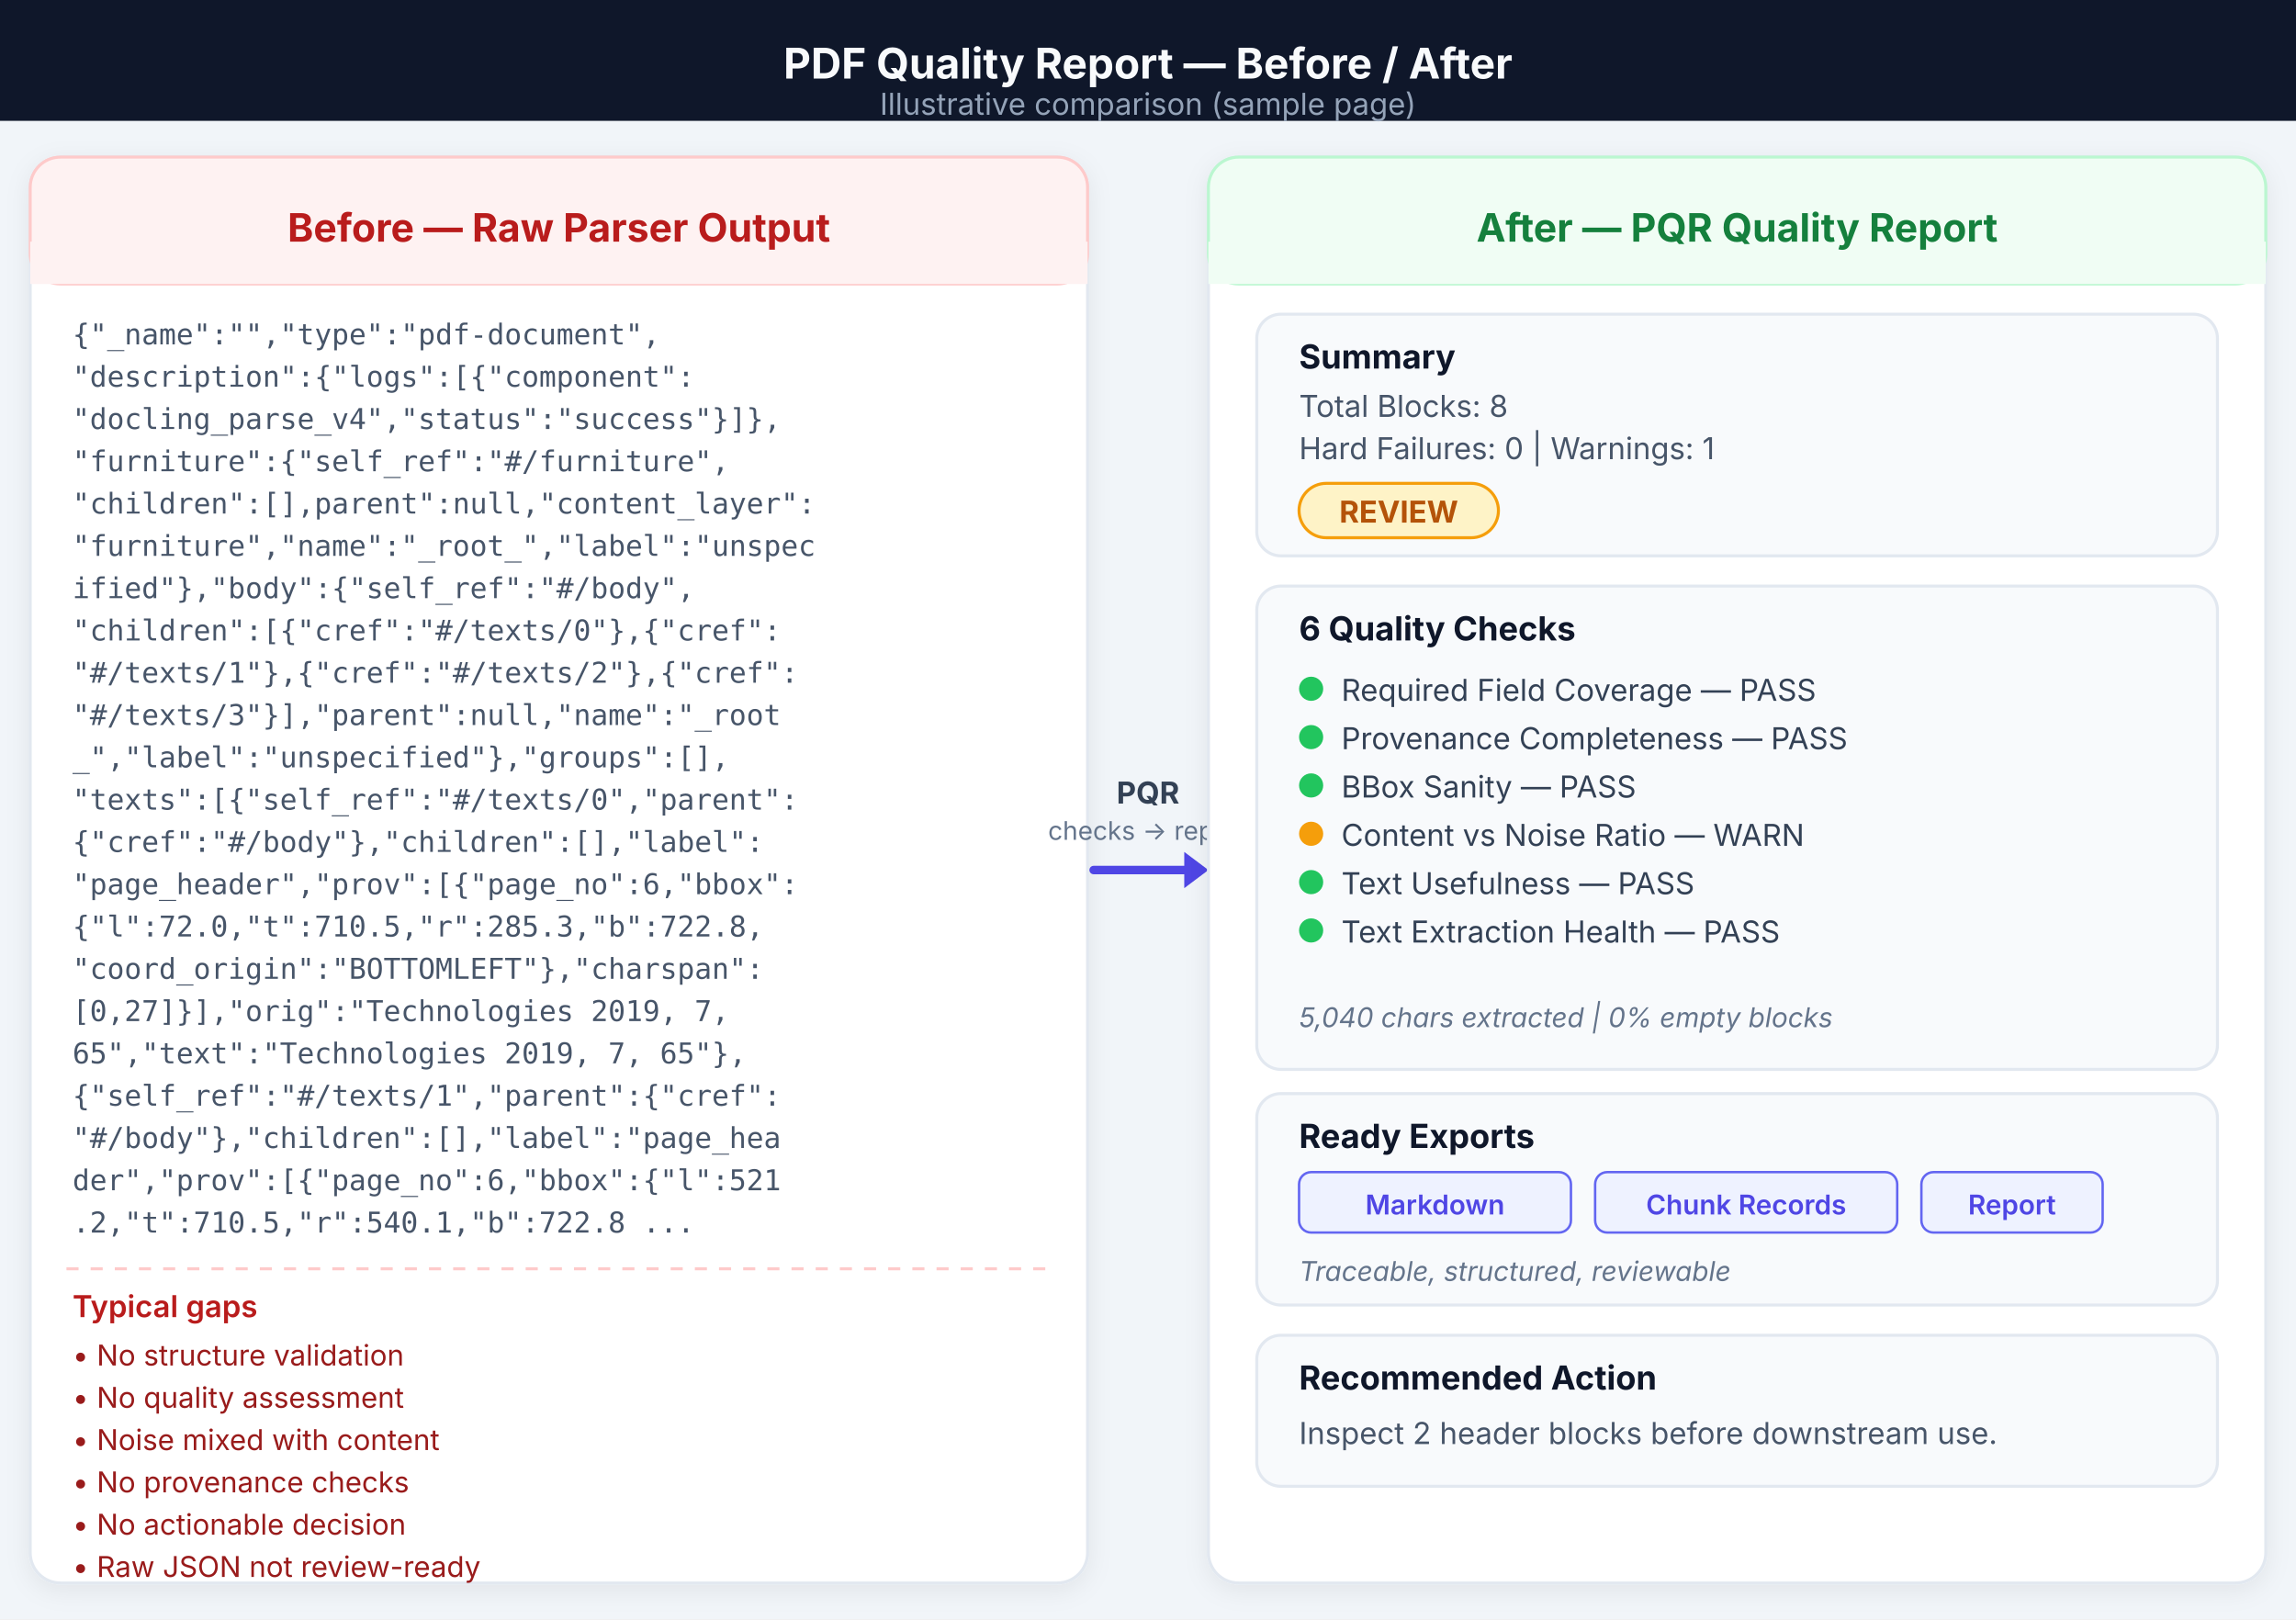
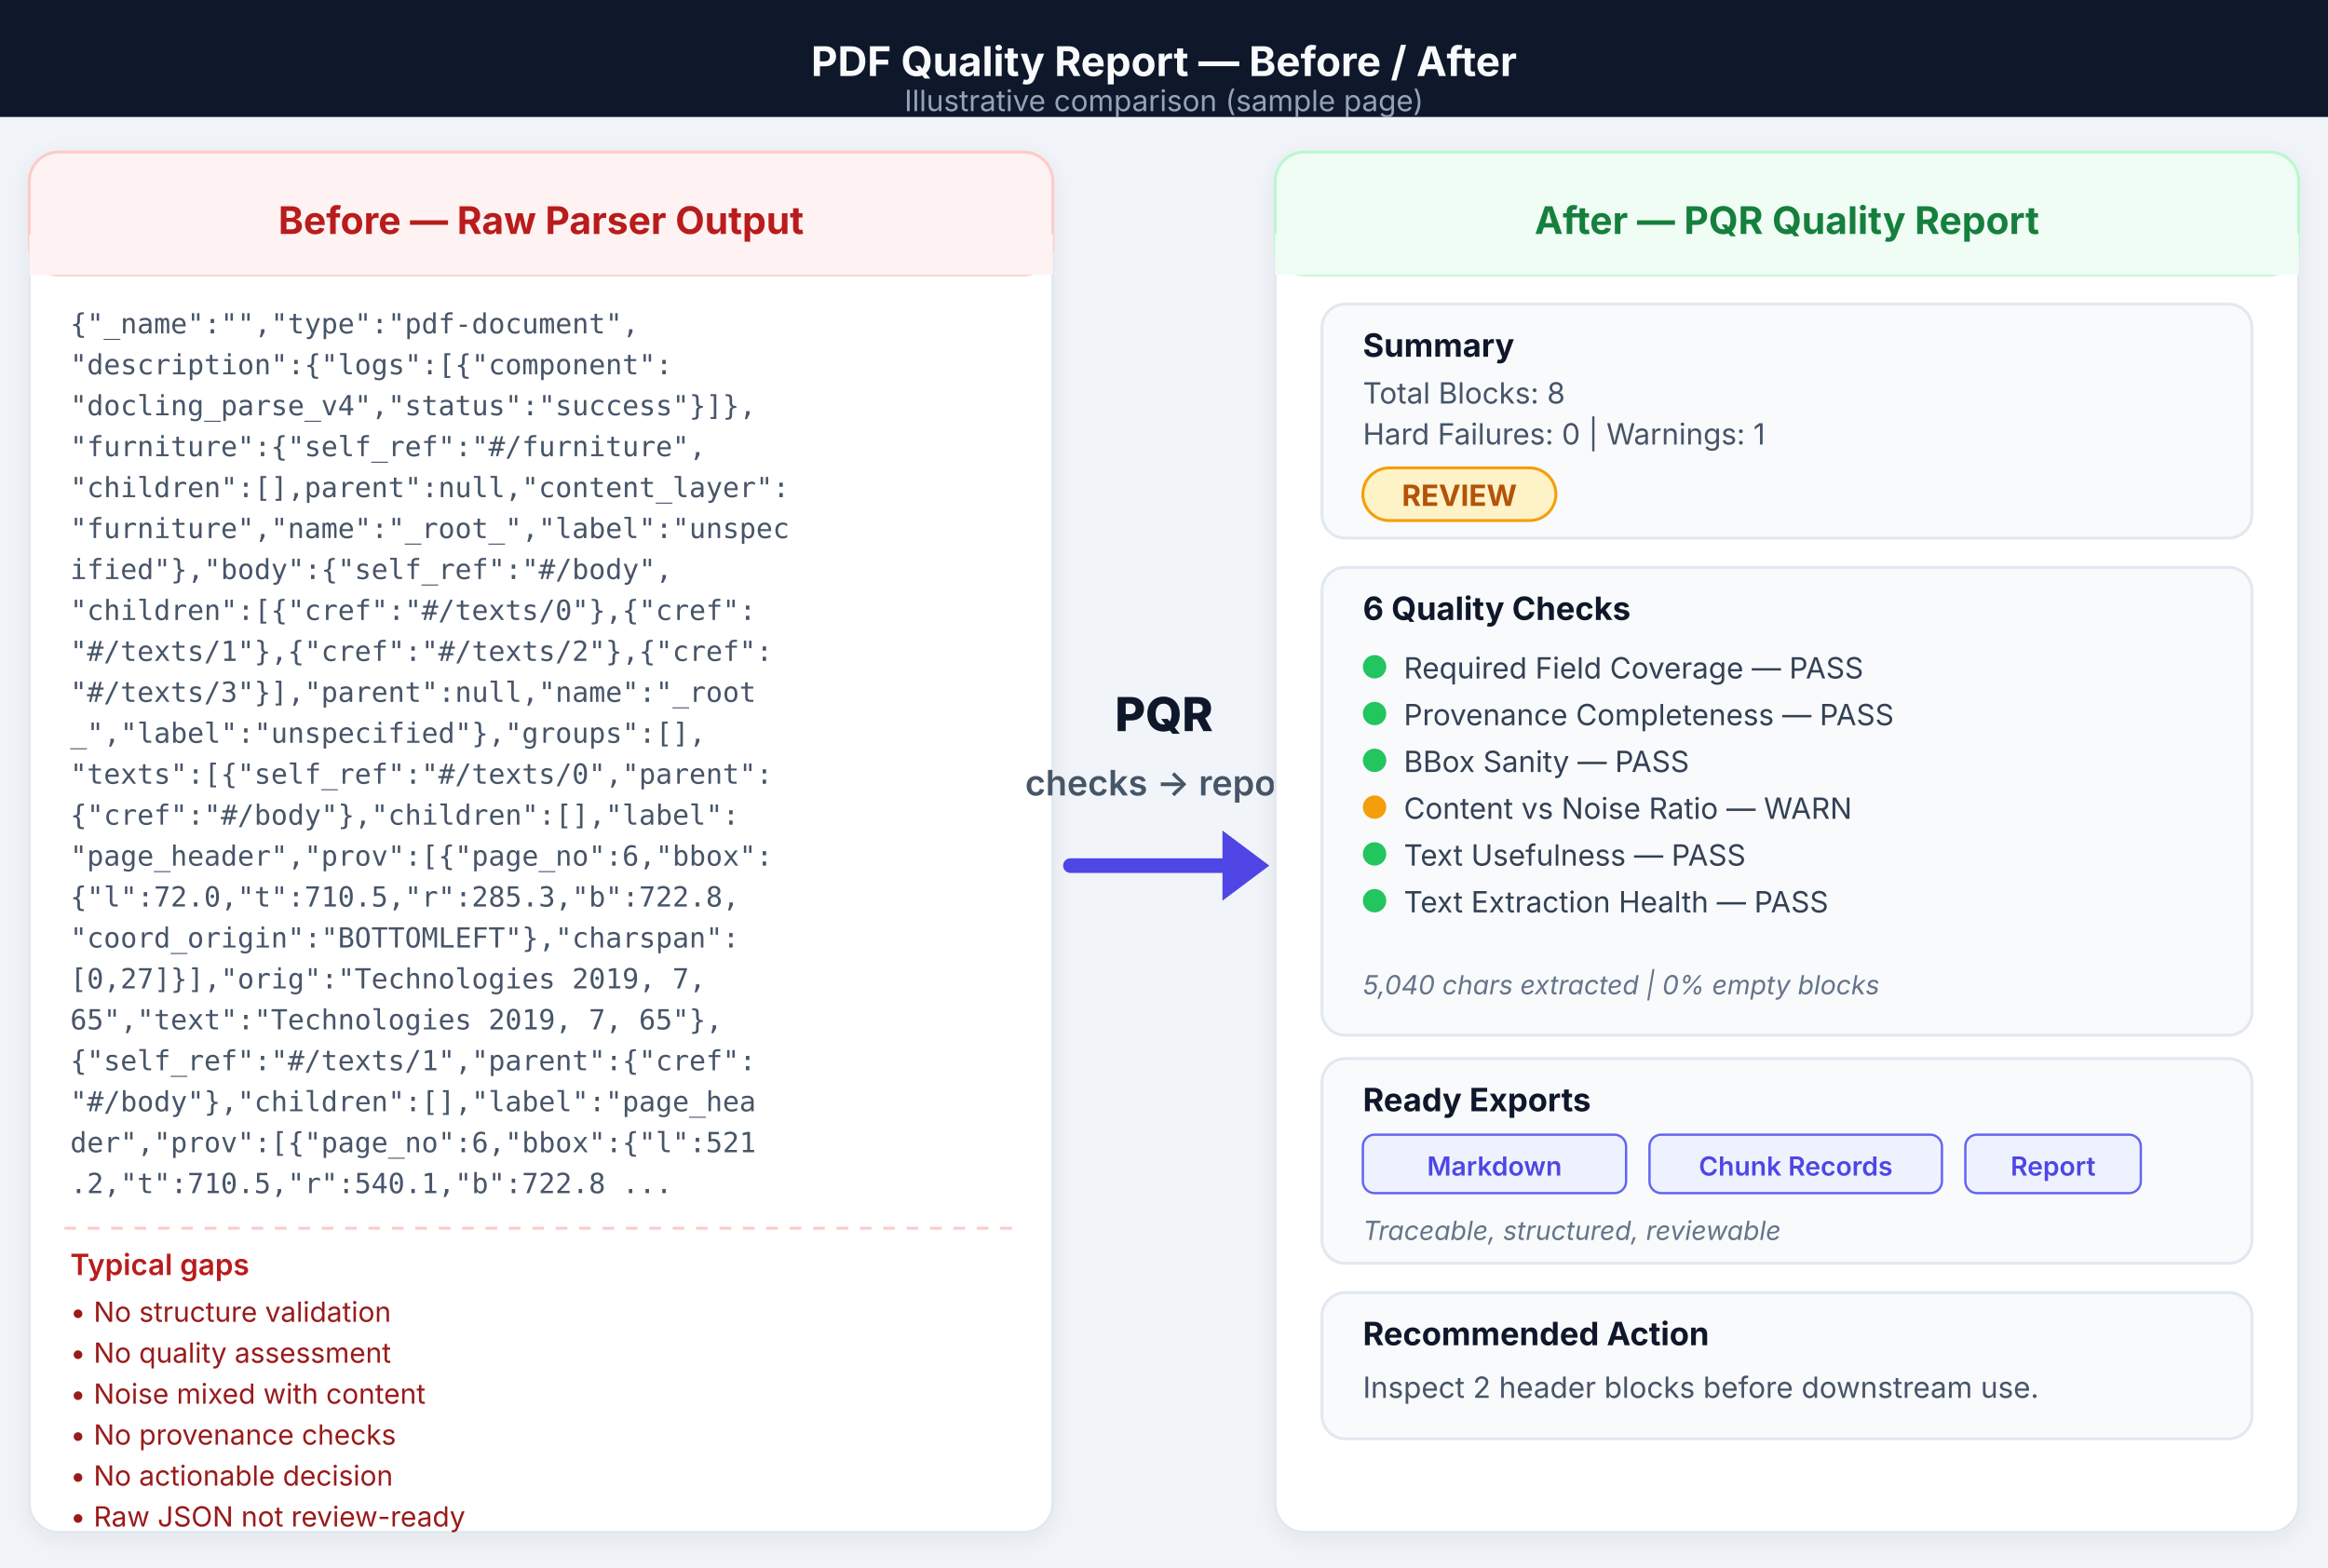
- <svg xmlns="http://www.w3.org/2000/svg" viewBox="0 0 760 536" role="img" style="font-family: -apple-system, BlinkMacSystemFont, 'Segoe UI', sans-serif;">
+ <svg xmlns="http://www.w3.org/2000/svg" viewBox="0 0 796 536" role="img" style="font-family: -apple-system, BlinkMacSystemFont, 'Segoe UI', sans-serif;">
  <defs>
    <filter id="pqrPanelShadow" x="-6%" y="-4%" width="112%" height="108%">
      <feDropShadow dx="0" dy="2" stdDeviation="4" flood-color="#0f172a" flood-opacity="0.07" />
    </filter>
  </defs>
-   <rect width="760" height="536" fill="#f1f5f9" />
-   <rect width="760" height="40" fill="#0f172a" />
-   <text x="380" y="26" text-anchor="middle" fill="#f8fafc" font-size="14" font-weight="700">PDF Quality Report — Before / After</text>
-   <text x="380" y="38" text-anchor="middle" fill="#94a3b8" font-size="10">Illustrative comparison (sample page)</text>
+   <rect width="796" height="536" fill="#f1f5f9" />
+   <rect width="796" height="40" fill="#0f172a" />
+   <text x="398" y="26" text-anchor="middle" fill="#f8fafc" font-size="14" font-weight="700">PDF Quality Report — Before / After</text>
+   <text x="398" y="38" text-anchor="middle" fill="#94a3b8" font-size="10">Illustrative comparison (sample page)</text>
  <g transform="translate(10, 52)">
    <rect x="0" y="0" width="350" height="472" rx="10" fill="#ffffff" stroke="#e2e8f0" stroke-width="1" filter="url(#pqrPanelShadow)" />
    <rect x="0" y="0" width="350" height="42" rx="10" fill="#fef2f2" stroke="#fecaca" stroke-width="1" />
    <rect x="0" y="28" width="350" height="14" fill="#fef2f2" />
    <text x="175" y="28" text-anchor="middle" fill="#b91c1c" font-size="13" font-weight="700">Before — Raw Parser Output</text>
    <text x="14" y="62" fill="#475569" font-size="9.5" font-family="ui-monospace, SFMono-Regular, Menlo, Monaco, Consolas, monospace">
      <tspan x="14" dy="0">{"_name":"","type":"pdf-document",</tspan>
      <tspan x="14" dy="14">"description":{"logs":[{"component":</tspan>
      <tspan x="14" dy="14">"docling_parse_v4","status":"success"}]},</tspan>
      <tspan x="14" dy="14">"furniture":{"self_ref":"#/furniture",</tspan>
      <tspan x="14" dy="14">"children":[],parent":null,"content_layer":</tspan>
      <tspan x="14" dy="14">"furniture","name":"_root_","label":"unspec</tspan>
      <tspan x="14" dy="14">ified"},"body":{"self_ref":"#/body",</tspan>
      <tspan x="14" dy="14">"children":[{"cref":"#/texts/0"},{"cref":</tspan>
      <tspan x="14" dy="14">"#/texts/1"},{"cref":"#/texts/2"},{"cref":</tspan>
      <tspan x="14" dy="14">"#/texts/3"}],"parent":null,"name":"_root</tspan>
      <tspan x="14" dy="14">_","label":"unspecified"},"groups":[],</tspan>
      <tspan x="14" dy="14">"texts":[{"self_ref":"#/texts/0","parent":</tspan>
      <tspan x="14" dy="14">{"cref":"#/body"},"children":[],"label":</tspan>
      <tspan x="14" dy="14">"page_header","prov":[{"page_no":6,"bbox":</tspan>
      <tspan x="14" dy="14">{"l":72.0,"t":710.5,"r":285.3,"b":722.8,</tspan>
      <tspan x="14" dy="14">"coord_origin":"BOTTOMLEFT"},"charspan":</tspan>
      <tspan x="14" dy="14">[0,27]}],"orig":"Technologies 2019, 7,</tspan>
      <tspan x="14" dy="14">65","text":"Technologies 2019, 7, 65"},</tspan>
      <tspan x="14" dy="14">{"self_ref":"#/texts/1","parent":{"cref":</tspan>
      <tspan x="14" dy="14">"#/body"},"children":[],"label":"page_hea</tspan>
      <tspan x="14" dy="14">der","prov":[{"page_no":6,"bbox":{"l":521</tspan>
      <tspan x="14" dy="14">.2,"t":710.5,"r":540.1,"b":722.8 ...</tspan>
    </text>
    <line x1="12" y1="368" x2="338" y2="368" stroke="#fecaca" stroke-width="1" stroke-dasharray="4 4" />
    <text x="14" y="384" fill="#b91c1c" font-size="10" font-weight="600">Typical gaps</text>
    <text x="14" y="400" fill="#991b1b" font-size="9.5">
      <tspan x="14" dy="0">• No structure validation</tspan>
      <tspan x="14" dy="14">• No quality assessment</tspan>
      <tspan x="14" dy="14">• Noise mixed with content</tspan>
      <tspan x="14" dy="14">• No provenance checks</tspan>
      <tspan x="14" dy="14">• No actionable decision</tspan>
      <tspan x="14" dy="14">• Raw JSON not review-ready</tspan>
    </text>
-     <text x="370" y="214" text-anchor="middle" fill="#334155" font-size="10" font-weight="700">PQR</text>
-     <text x="370" y="226" text-anchor="middle" fill="#64748b" font-size="8.5">checks → report</text>
-     <line x1="352" y1="236" x2="382" y2="236" stroke="#4f46e5" stroke-width="2.8" stroke-linecap="round" />
-     <polygon points="382,230 390,236 382,242" fill="#4f46e5" />
-     <rect x="390" y="0" width="350" height="472" rx="10" fill="#ffffff" stroke="#e2e8f0" stroke-width="1" filter="url(#pqrPanelShadow)" />
-     <rect x="390" y="0" width="350" height="42" rx="10" fill="#f0fdf4" stroke="#bbf7d0" stroke-width="1" />
-     <rect x="390" y="28" width="350" height="14" fill="#f0fdf4" />
-     <text x="565" y="28" text-anchor="middle" fill="#15803d" font-size="13" font-weight="700">After — PQR Quality Report</text>
-     <rect x="406" y="52" width="318" height="80" rx="8" fill="#f8fafc" stroke="#e2e8f0" stroke-width="1" />
-     <text x="420" y="70" fill="#0f172a" font-size="11" font-weight="700">Summary</text>
-     <text x="420" y="86" fill="#475569" font-size="10">Total Blocks: 8</text>
-     <text x="420" y="100" fill="#475569" font-size="10">Hard Failures: 0 | Warnings: 1</text>
-     <rect x="420" y="108" width="66" height="18" rx="9" fill="#fef3c7" stroke="#f59e0b" stroke-width="1" />
-     <text x="453" y="121" text-anchor="middle" fill="#b45309" font-size="10" font-weight="700">REVIEW</text>
-     <rect x="406" y="142" width="318" height="160" rx="8" fill="#f8fafc" stroke="#e2e8f0" stroke-width="1" />
-     <text x="420" y="160" fill="#0f172a" font-size="11" font-weight="700">6 Quality Checks</text>
-     <circle cx="424" cy="176" r="4" fill="#22c55e" />
-     <text x="434" y="180" fill="#334155" font-size="10">Required Field Coverage — PASS</text>
-     <circle cx="424" cy="192" r="4" fill="#22c55e" />
-     <text x="434" y="196" fill="#334155" font-size="10">Provenance Completeness — PASS</text>
-     <circle cx="424" cy="208" r="4" fill="#22c55e" />
-     <text x="434" y="212" fill="#334155" font-size="10">BBox Sanity — PASS</text>
-     <circle cx="424" cy="224" r="4" fill="#f59e0b" />
-     <text x="434" y="228" fill="#334155" font-size="10">Content vs Noise Ratio — WARN</text>
-     <circle cx="424" cy="240" r="4" fill="#22c55e" />
-     <text x="434" y="244" fill="#334155" font-size="10">Text Usefulness — PASS</text>
-     <circle cx="424" cy="256" r="4" fill="#22c55e" />
-     <text x="434" y="260" fill="#334155" font-size="10">Text Extraction Health — PASS</text>
-     <text x="420" y="288" fill="#64748b" font-size="9" font-style="italic">5,040 chars extracted | 0% empty blocks</text>
-     <rect x="406" y="310" width="318" height="70" rx="8" fill="#f8fafc" stroke="#e2e8f0" stroke-width="1" />
-     <text x="420" y="328" fill="#0f172a" font-size="11" font-weight="700">Ready Exports</text>
-     <rect x="420" y="336" width="90" height="20" rx="4" fill="#eef2ff" stroke="#6366f1" stroke-width="0.8" />
-     <text x="465" y="350" text-anchor="middle" fill="#4f46e5" font-size="9" font-weight="600">Markdown</text>
-     <rect x="518" y="336" width="100" height="20" rx="4" fill="#eef2ff" stroke="#6366f1" stroke-width="0.8" />
-     <text x="568" y="350" text-anchor="middle" fill="#4f46e5" font-size="9" font-weight="600">Chunk Records</text>
-     <rect x="626" y="336" width="60" height="20" rx="4" fill="#eef2ff" stroke="#6366f1" stroke-width="0.8" />
-     <text x="656" y="350" text-anchor="middle" fill="#4f46e5" font-size="9" font-weight="600">Report</text>
-     <text x="420" y="372" fill="#64748b" font-size="9" font-style="italic">Traceable, structured, reviewable</text>
-     <rect x="406" y="390" width="318" height="50" rx="8" fill="#f8fafc" stroke="#e2e8f0" stroke-width="1" />
-     <text x="420" y="408" fill="#0f172a" font-size="11" font-weight="700">Recommended Action</text>
-     <text x="420" y="426" fill="#475569" font-size="10">Inspect 2 header blocks before downstream use.</text>
+     <text x="388" y="198" text-anchor="middle" fill="#0f172a" font-size="16" font-weight="800">PQR</text>
+     <text x="388" y="220" text-anchor="middle" fill="#475569" font-size="12" font-weight="600">checks → report</text>
+     <line x1="356" y1="244" x2="408" y2="244" stroke="#4f46e5" stroke-width="5" stroke-linecap="round" />
+     <polygon points="408,232 424,244 408,256" fill="#4f46e5" />
+     <g transform="translate(36,0)">
+       <rect x="390" y="0" width="350" height="472" rx="10" fill="#ffffff" stroke="#e2e8f0" stroke-width="1" filter="url(#pqrPanelShadow)" />
+       <rect x="390" y="0" width="350" height="42" rx="10" fill="#f0fdf4" stroke="#bbf7d0" stroke-width="1" />
+       <rect x="390" y="28" width="350" height="14" fill="#f0fdf4" />
+       <text x="565" y="28" text-anchor="middle" fill="#15803d" font-size="13" font-weight="700">After — PQR Quality Report</text>
+       <rect x="406" y="52" width="318" height="80" rx="8" fill="#f8fafc" stroke="#e2e8f0" stroke-width="1" />
+       <text x="420" y="70" fill="#0f172a" font-size="11" font-weight="700">Summary</text>
+       <text x="420" y="86" fill="#475569" font-size="10">Total Blocks: 8</text>
+       <text x="420" y="100" fill="#475569" font-size="10">Hard Failures: 0 | Warnings: 1</text>
+       <rect x="420" y="108" width="66" height="18" rx="9" fill="#fef3c7" stroke="#f59e0b" stroke-width="1" />
+       <text x="453" y="121" text-anchor="middle" fill="#b45309" font-size="10" font-weight="700">REVIEW</text>
+       <rect x="406" y="142" width="318" height="160" rx="8" fill="#f8fafc" stroke="#e2e8f0" stroke-width="1" />
+       <text x="420" y="160" fill="#0f172a" font-size="11" font-weight="700">6 Quality Checks</text>
+       <circle cx="424" cy="176" r="4" fill="#22c55e" />
+       <text x="434" y="180" fill="#334155" font-size="10">Required Field Coverage — PASS</text>
+       <circle cx="424" cy="192" r="4" fill="#22c55e" />
+       <text x="434" y="196" fill="#334155" font-size="10">Provenance Completeness — PASS</text>
+       <circle cx="424" cy="208" r="4" fill="#22c55e" />
+       <text x="434" y="212" fill="#334155" font-size="10">BBox Sanity — PASS</text>
+       <circle cx="424" cy="224" r="4" fill="#f59e0b" />
+       <text x="434" y="228" fill="#334155" font-size="10">Content vs Noise Ratio — WARN</text>
+       <circle cx="424" cy="240" r="4" fill="#22c55e" />
+       <text x="434" y="244" fill="#334155" font-size="10">Text Usefulness — PASS</text>
+       <circle cx="424" cy="256" r="4" fill="#22c55e" />
+       <text x="434" y="260" fill="#334155" font-size="10">Text Extraction Health — PASS</text>
+       <text x="420" y="288" fill="#64748b" font-size="9" font-style="italic">5,040 chars extracted | 0% empty blocks</text>
+       <rect x="406" y="310" width="318" height="70" rx="8" fill="#f8fafc" stroke="#e2e8f0" stroke-width="1" />
+       <text x="420" y="328" fill="#0f172a" font-size="11" font-weight="700">Ready Exports</text>
+       <rect x="420" y="336" width="90" height="20" rx="4" fill="#eef2ff" stroke="#6366f1" stroke-width="0.8" />
+       <text x="465" y="350" text-anchor="middle" fill="#4f46e5" font-size="9" font-weight="600">Markdown</text>
+       <rect x="518" y="336" width="100" height="20" rx="4" fill="#eef2ff" stroke="#6366f1" stroke-width="0.8" />
+       <text x="568" y="350" text-anchor="middle" fill="#4f46e5" font-size="9" font-weight="600">Chunk Records</text>
+       <rect x="626" y="336" width="60" height="20" rx="4" fill="#eef2ff" stroke="#6366f1" stroke-width="0.8" />
+       <text x="656" y="350" text-anchor="middle" fill="#4f46e5" font-size="9" font-weight="600">Report</text>
+       <text x="420" y="372" fill="#64748b" font-size="9" font-style="italic">Traceable, structured, reviewable</text>
+       <rect x="406" y="390" width="318" height="50" rx="8" fill="#f8fafc" stroke="#e2e8f0" stroke-width="1" />
+       <text x="420" y="408" fill="#0f172a" font-size="11" font-weight="700">Recommended Action</text>
+       <text x="420" y="426" fill="#475569" font-size="10">Inspect 2 header blocks before downstream use.</text>
+     </g>
  </g>
</svg>
